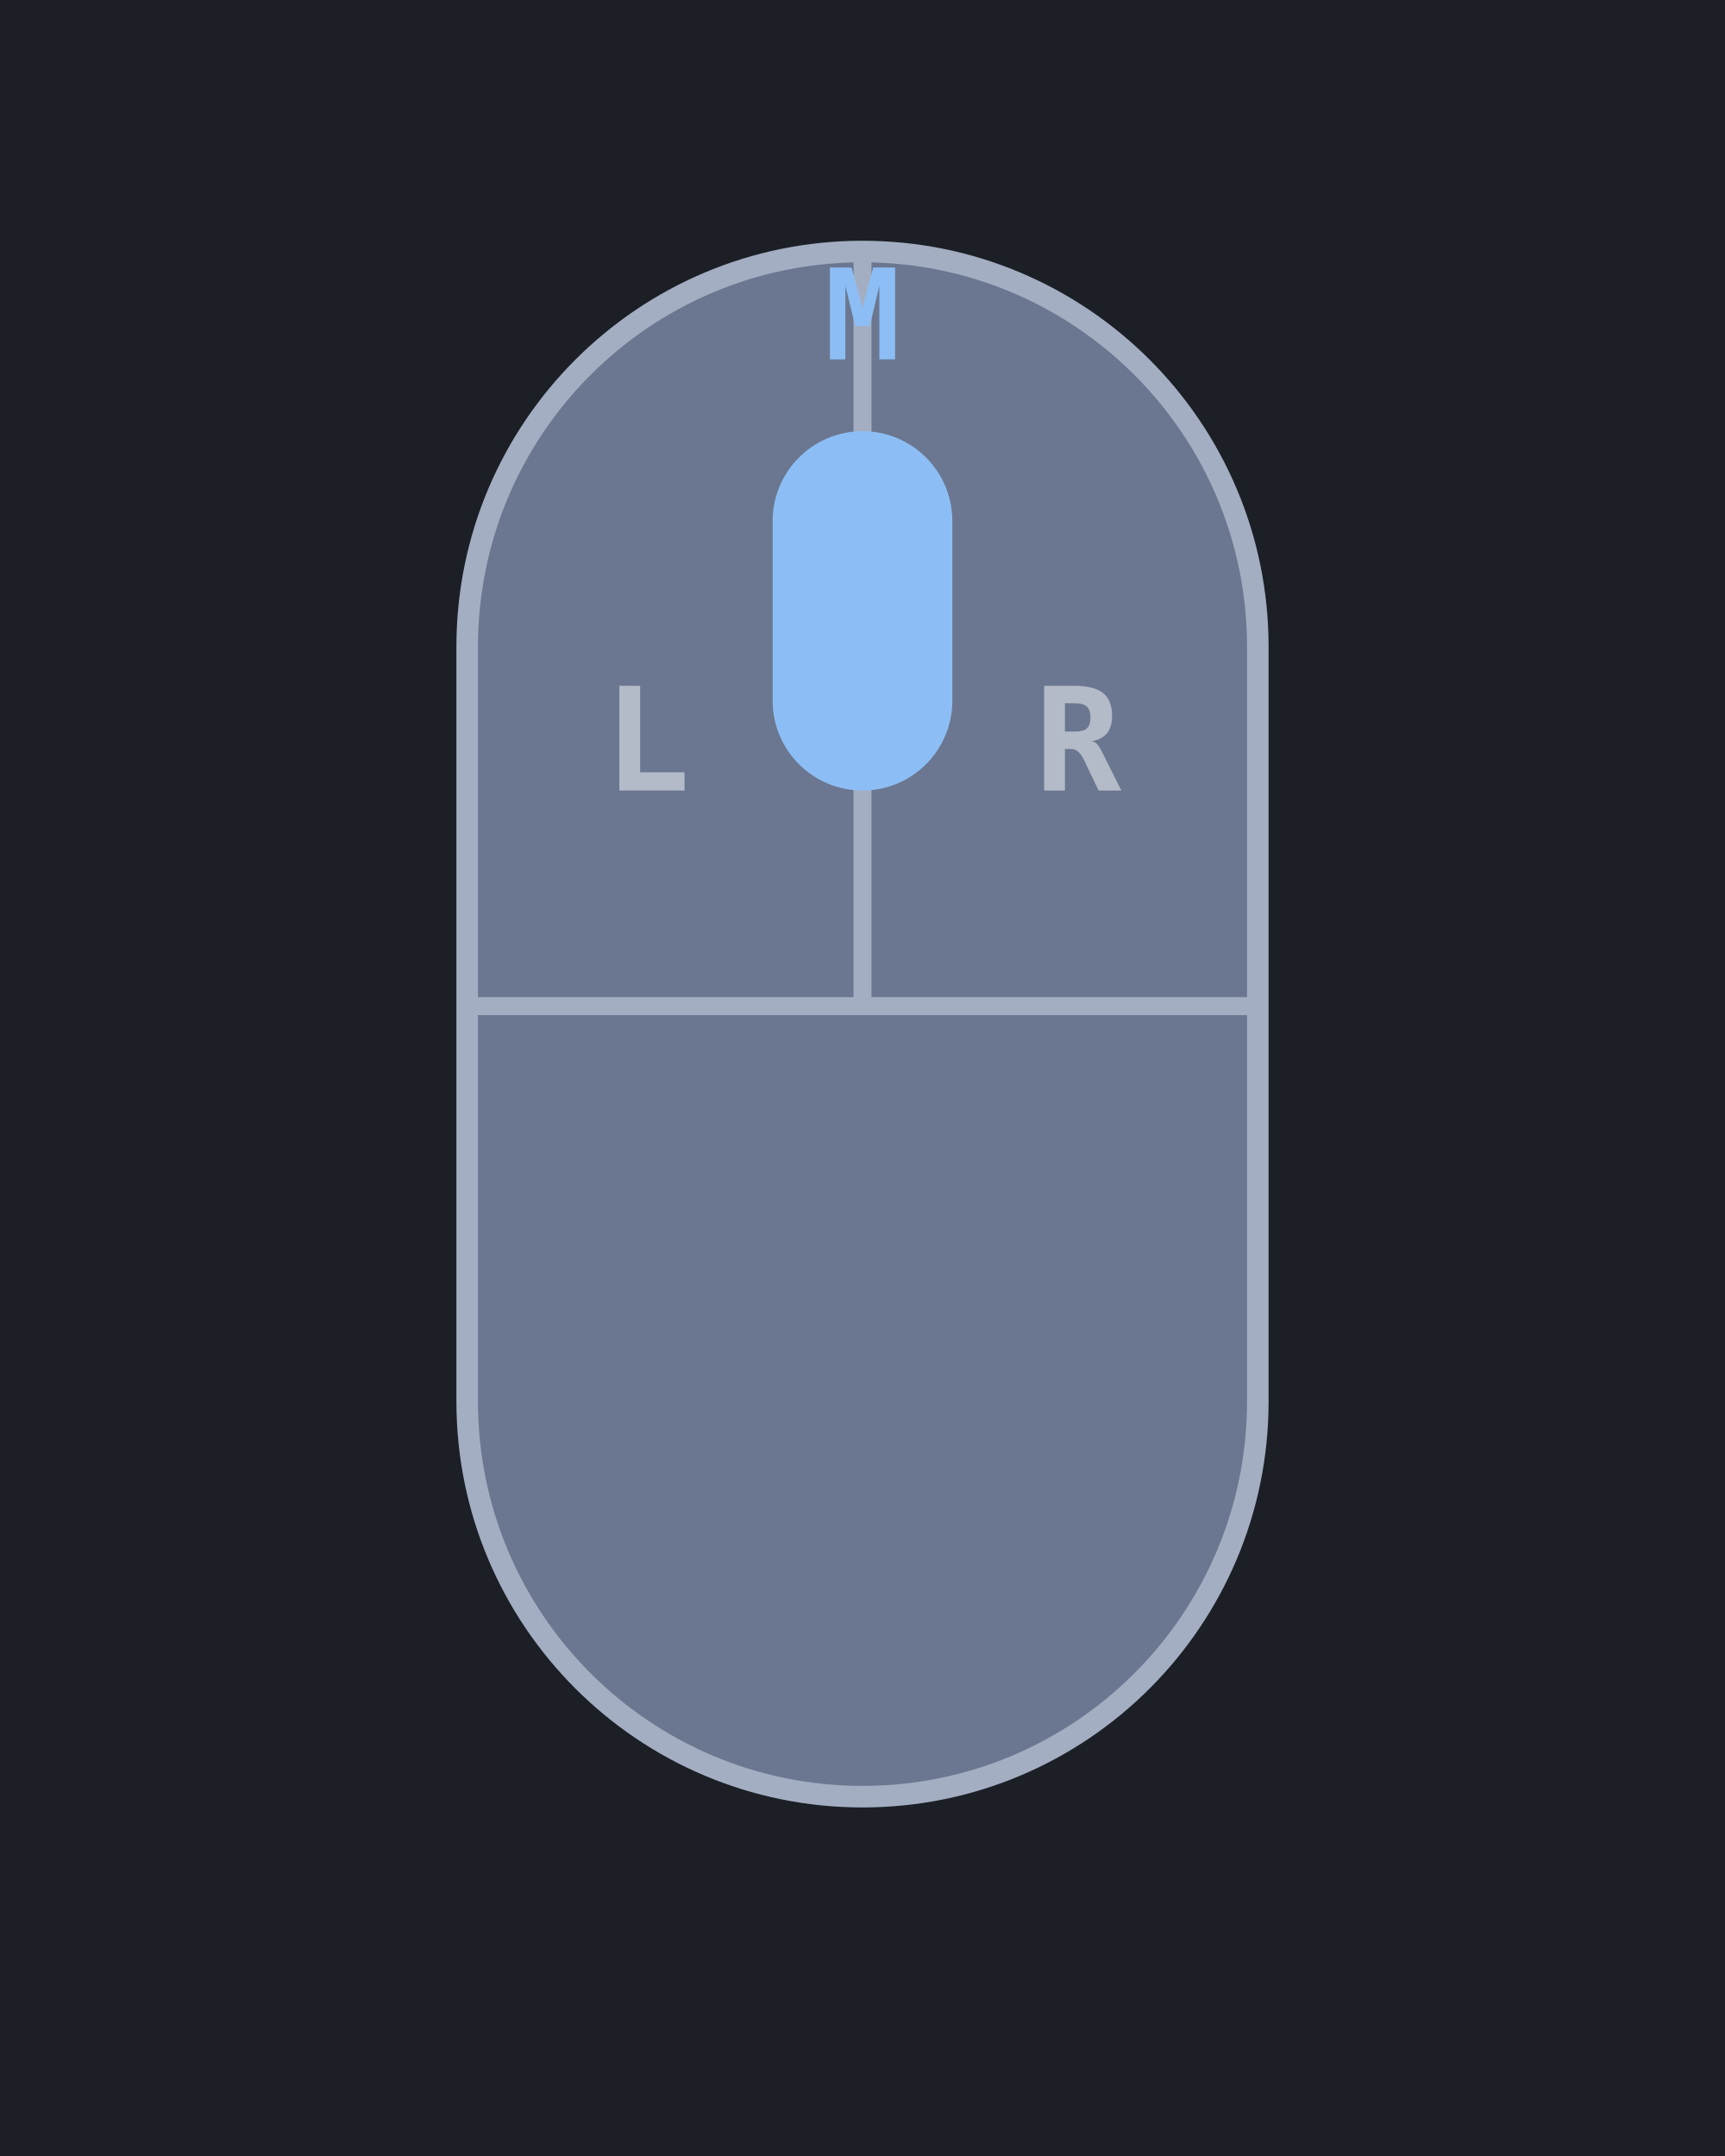
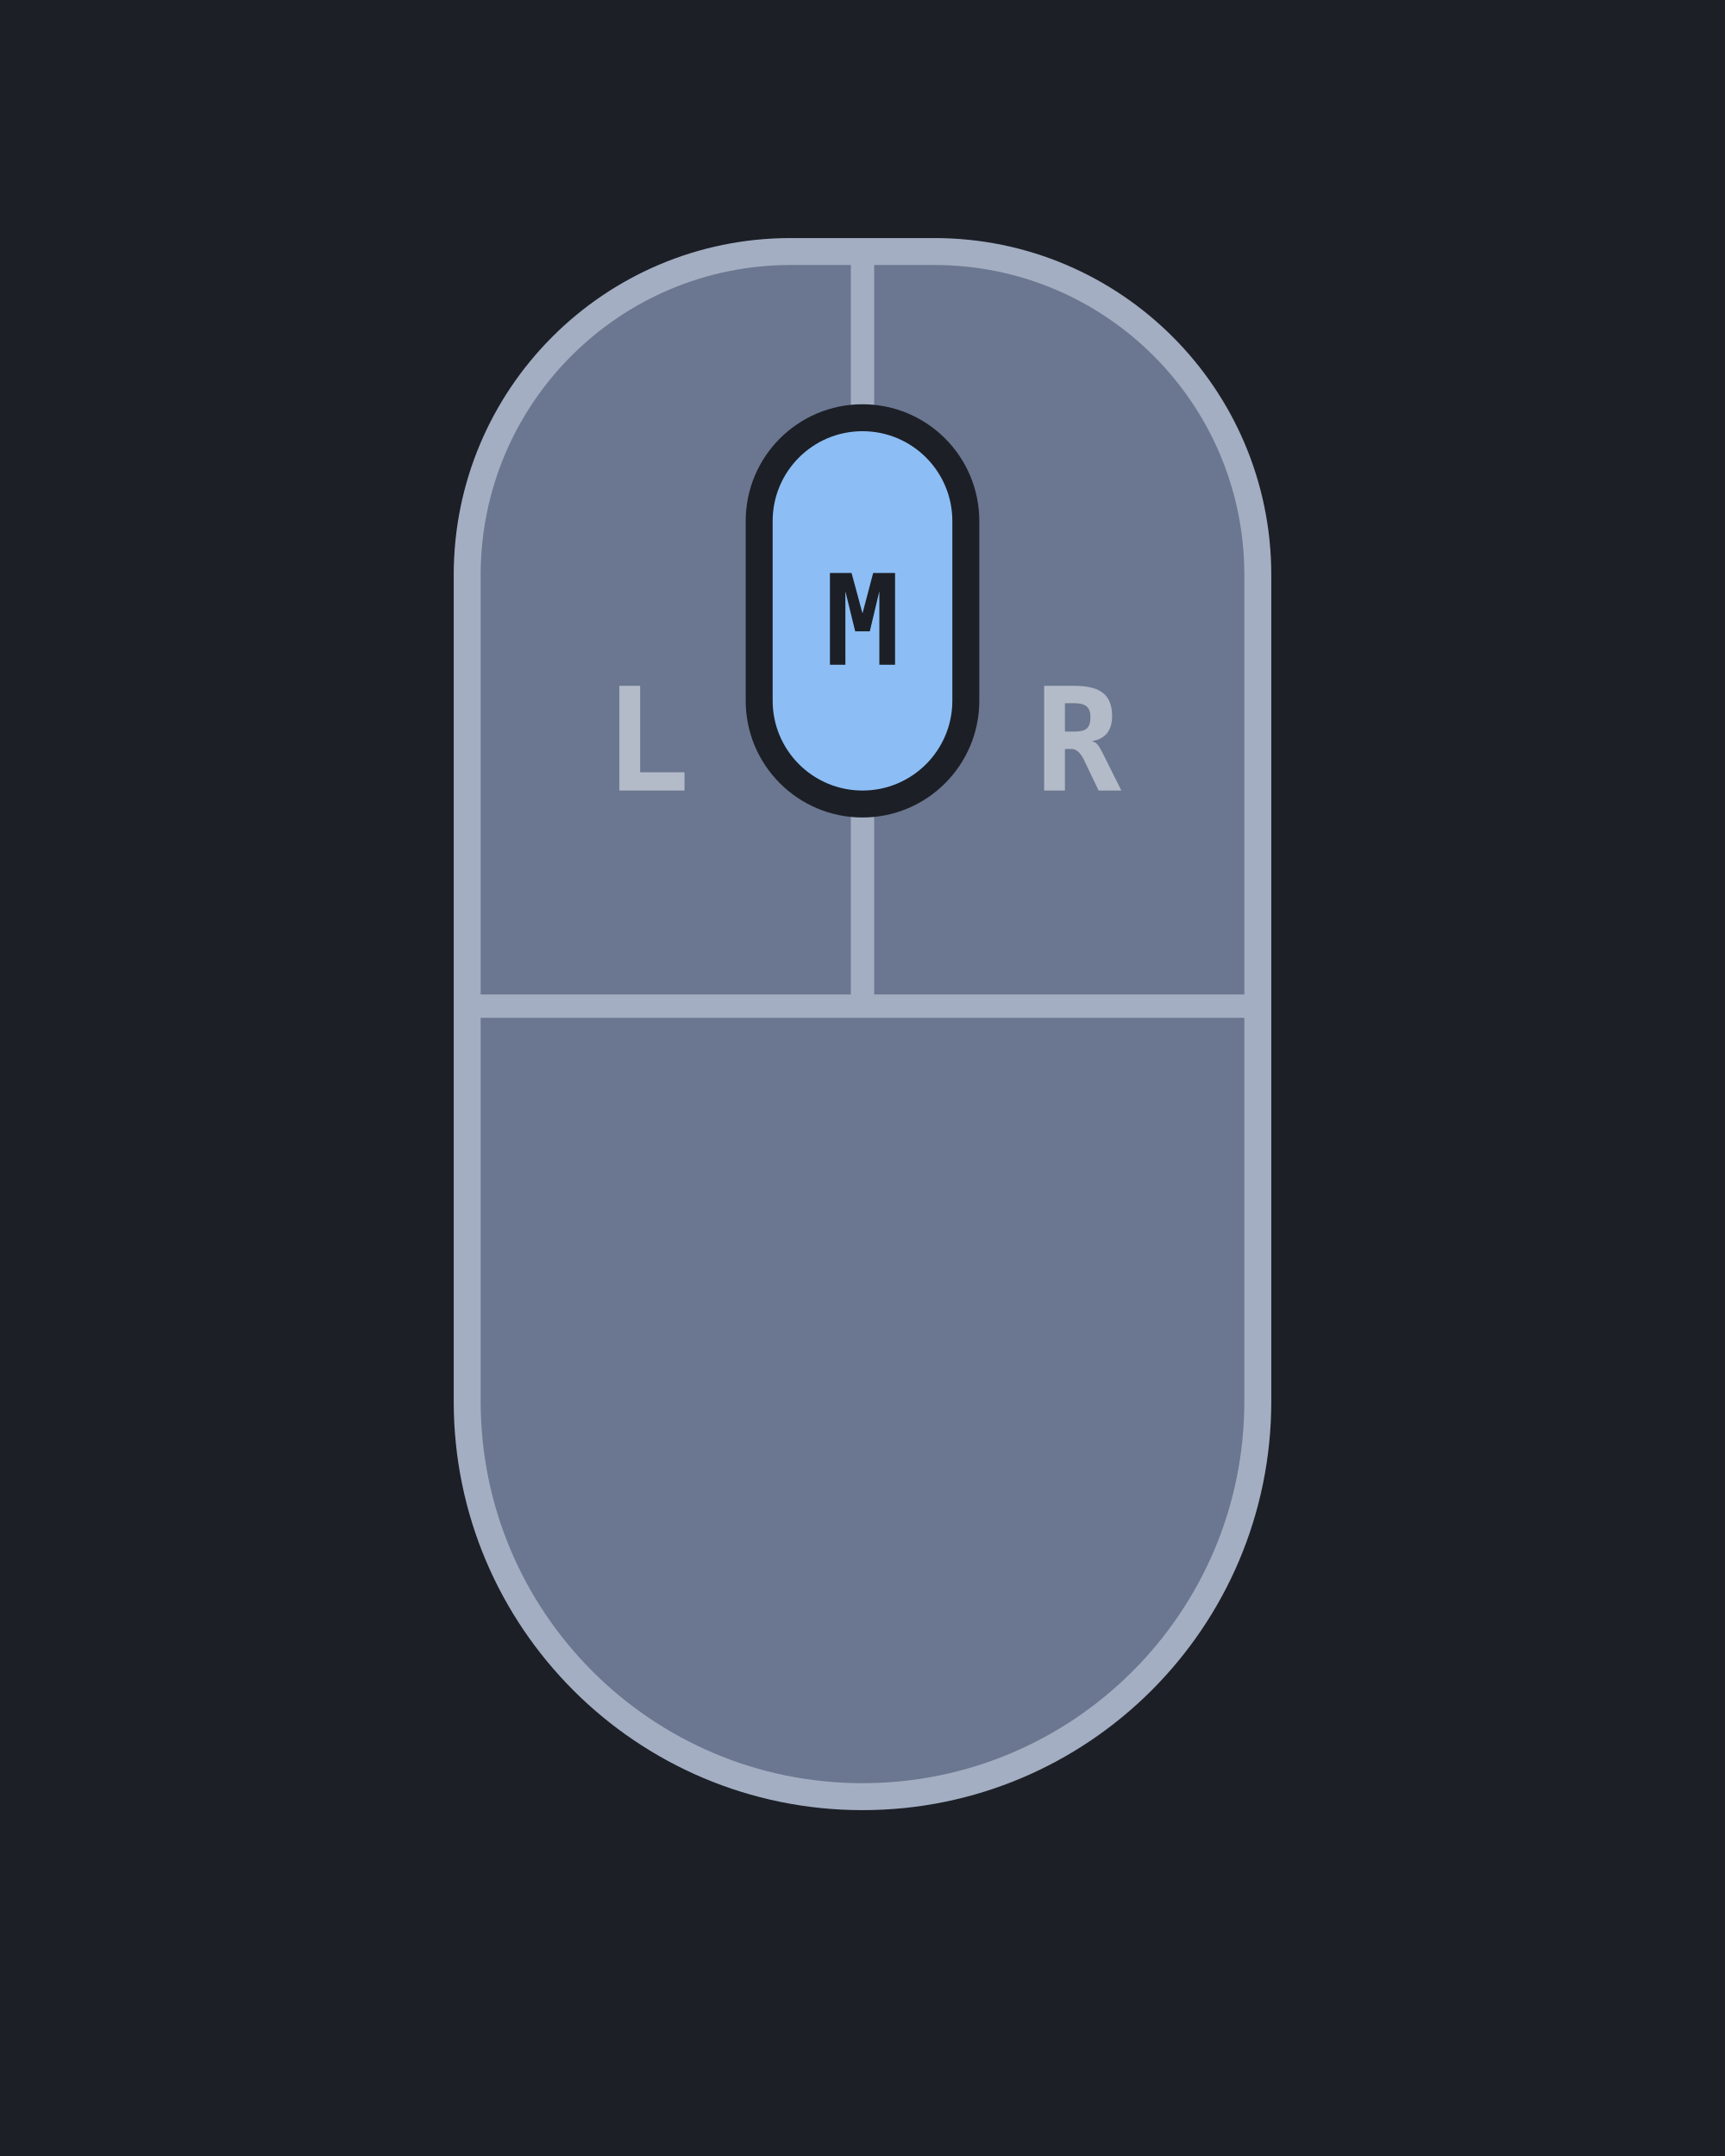
<svg xmlns="http://www.w3.org/2000/svg" viewBox="0 0 96 120" width="96" height="120">
  <rect width="96" height="120" fill="#1C1F26" />
-   <rect x="26" y="14" width="44" height="86" rx="22" fill="#6B7790" stroke="#A3AEC2" stroke-width="1.2" />
-   <path d="M26 56h44M48 14v42" stroke="#A3AEC2" stroke-width="1" />
+   <path d="M44 14H52A18 18 0 0 1 70 32V78A22 22 0 0 1 26 78V32A18 18 0 0 1 44 14Z" fill="#6B7790" stroke="#A3AEC2" stroke-width="1.5" />
+   <path d="M26 56h44M48 14v42" stroke="#A3AEC2" stroke-width="1.3" />
+   <rect x="41.5" y="22.5" width="13" height="23" rx="6.5" fill="#1C1F26" />
  <rect x="43" y="24" width="10" height="20" rx="5" fill="#8CBEF5" />
  <path d="M26 56a22 22 0 0 1 0-12v-8a22 22 0 0 1 22-22v42z" fill="#8CBEF5" fill-opacity=".0" />
-   <text x="36" y="44" font-size="8" font-weight="600" text-anchor="middle" fill="#B4BBC8" font-family="IBM Plex Mono, monospace">L</text>
-   <text x="60" y="44" font-size="8" font-weight="600" text-anchor="middle" fill="#B4BBC8" font-family="IBM Plex Mono, monospace">R</text>
-   <text x="48" y="20" font-size="7" font-weight="600" text-anchor="middle" fill="#8CBEF5" font-family="IBM Plex Mono, monospace">M</text>
+   <text x="36" y="44" font-size="8" font-weight="700" text-anchor="middle" fill="#B4BBC8" font-family="IBM Plex Mono, monospace">L</text>
+   <text x="60" y="44" font-size="8" font-weight="700" text-anchor="middle" fill="#B4BBC8" font-family="IBM Plex Mono, monospace">R</text>
+   <text x="48" y="37" font-size="7" font-weight="700" text-anchor="middle" fill="#1C1F26" font-family="IBM Plex Mono, monospace">M</text>
</svg>
